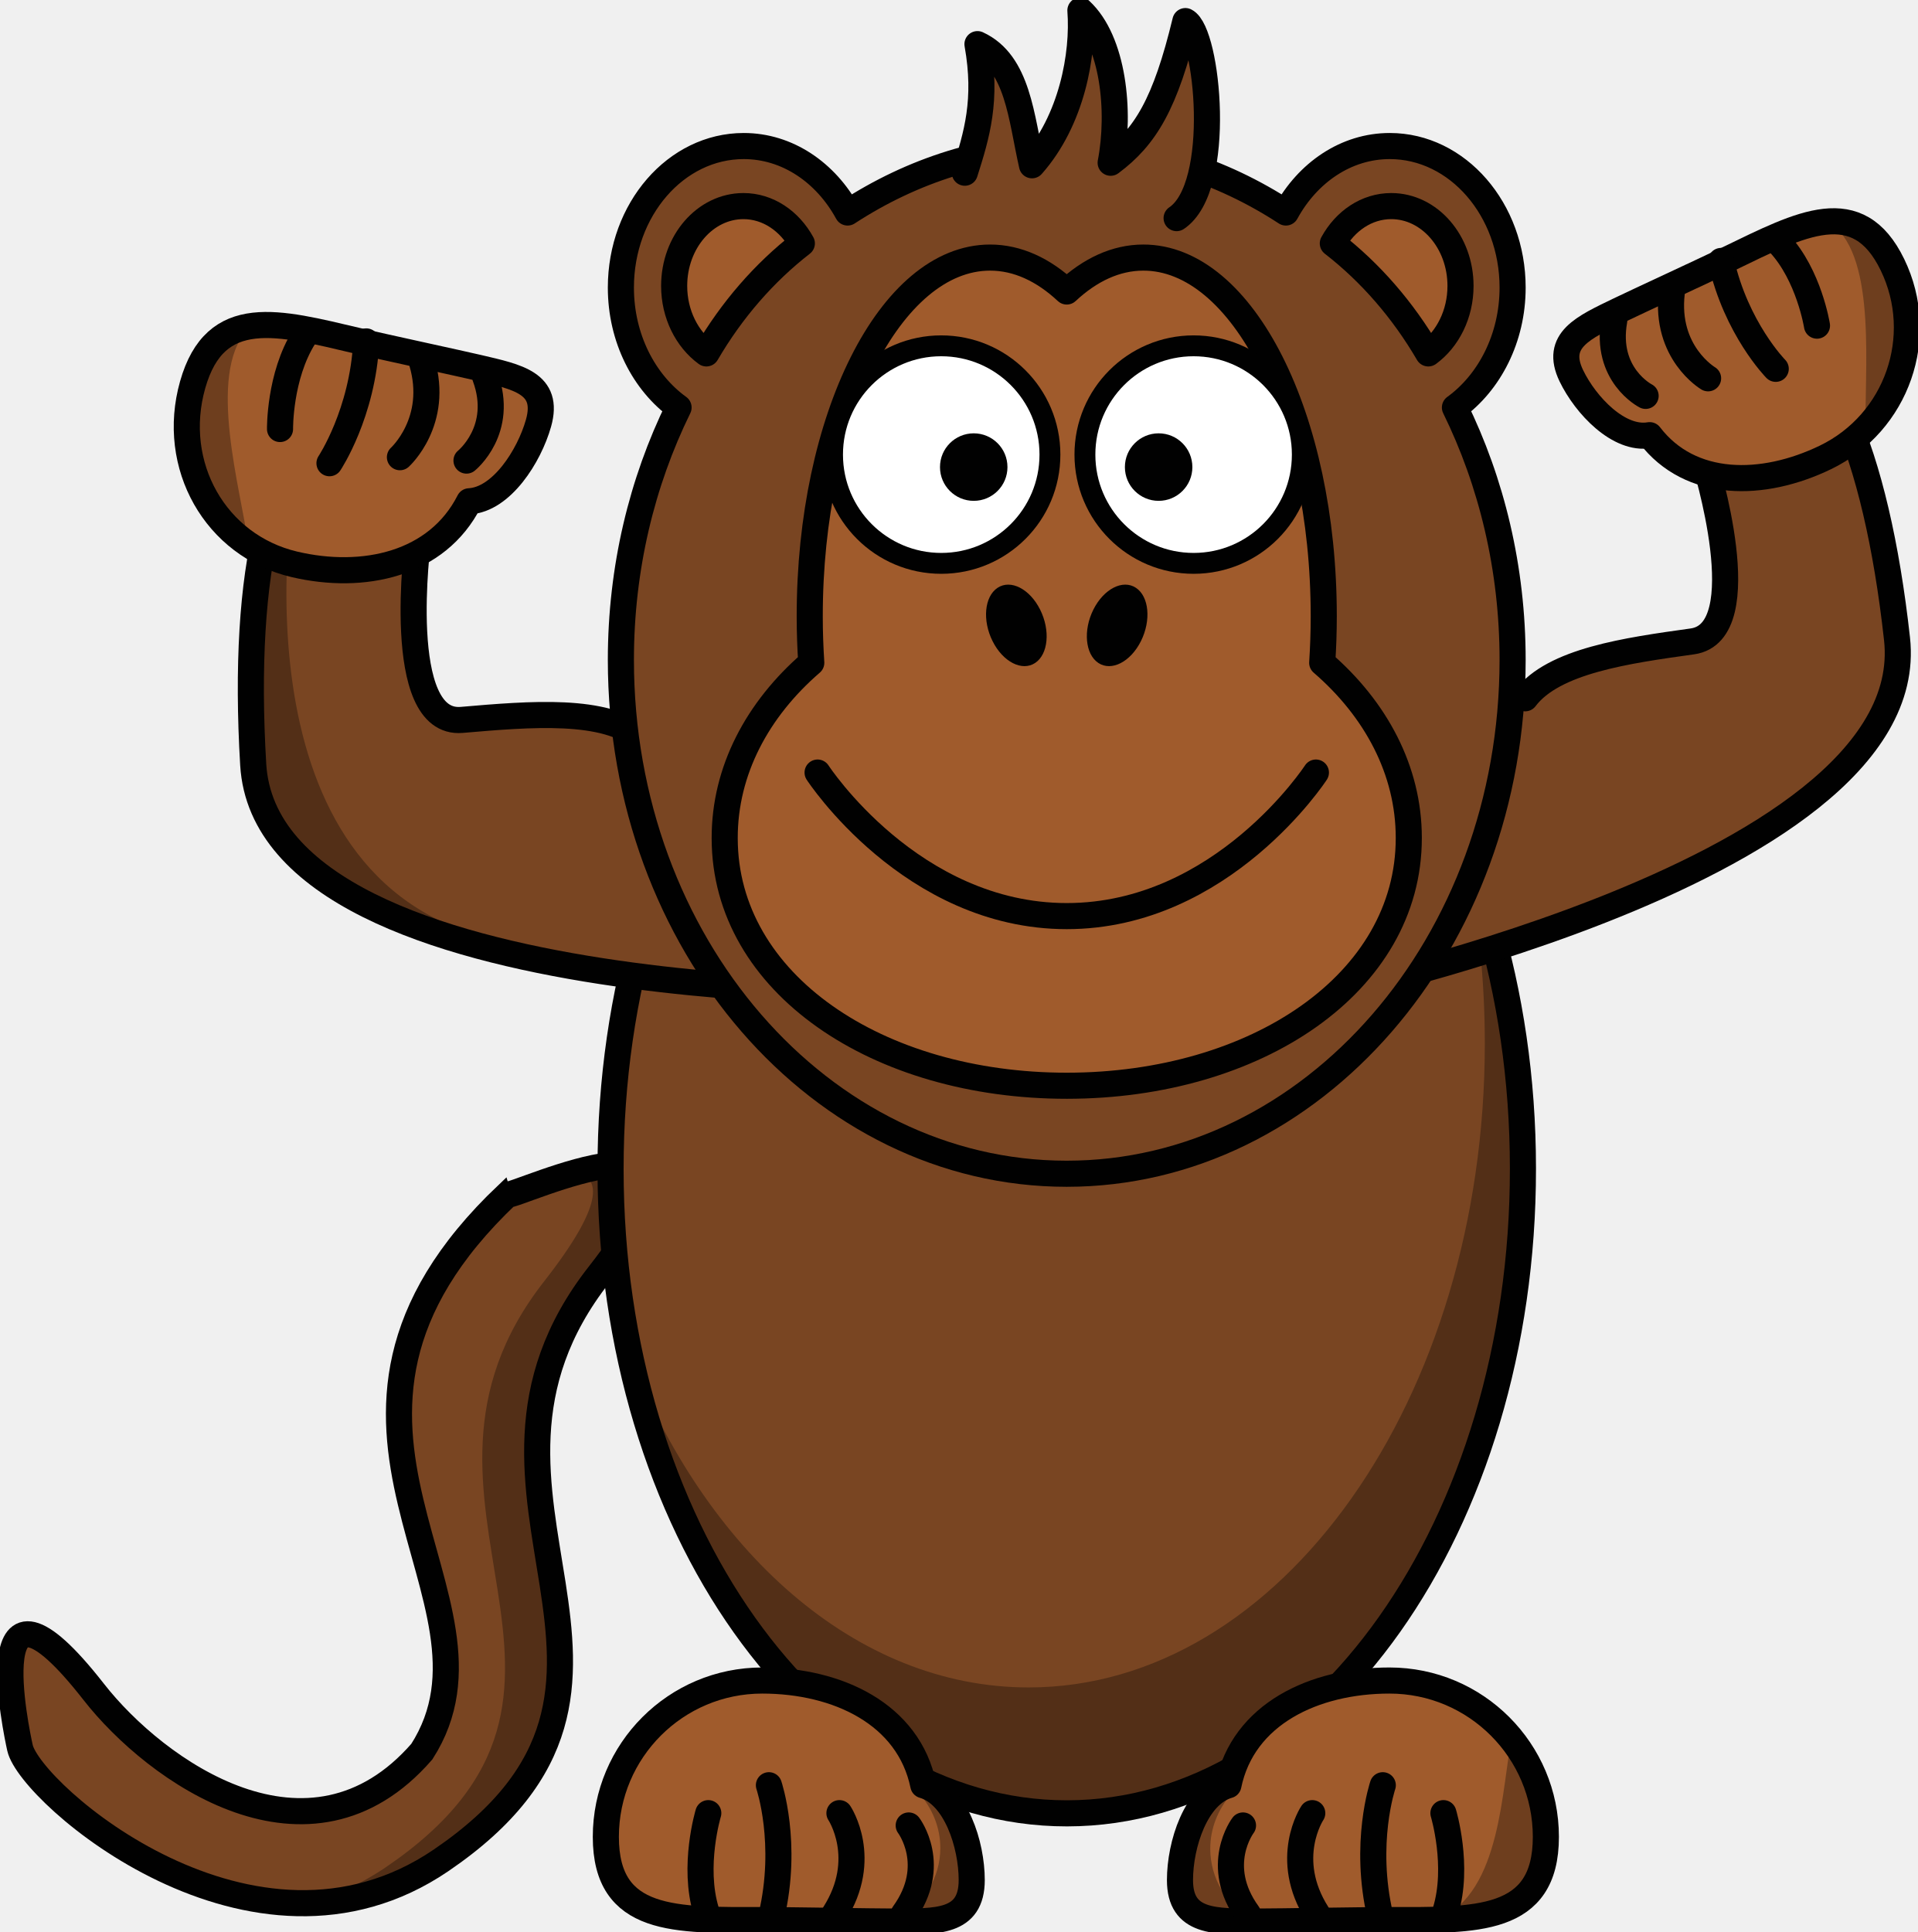
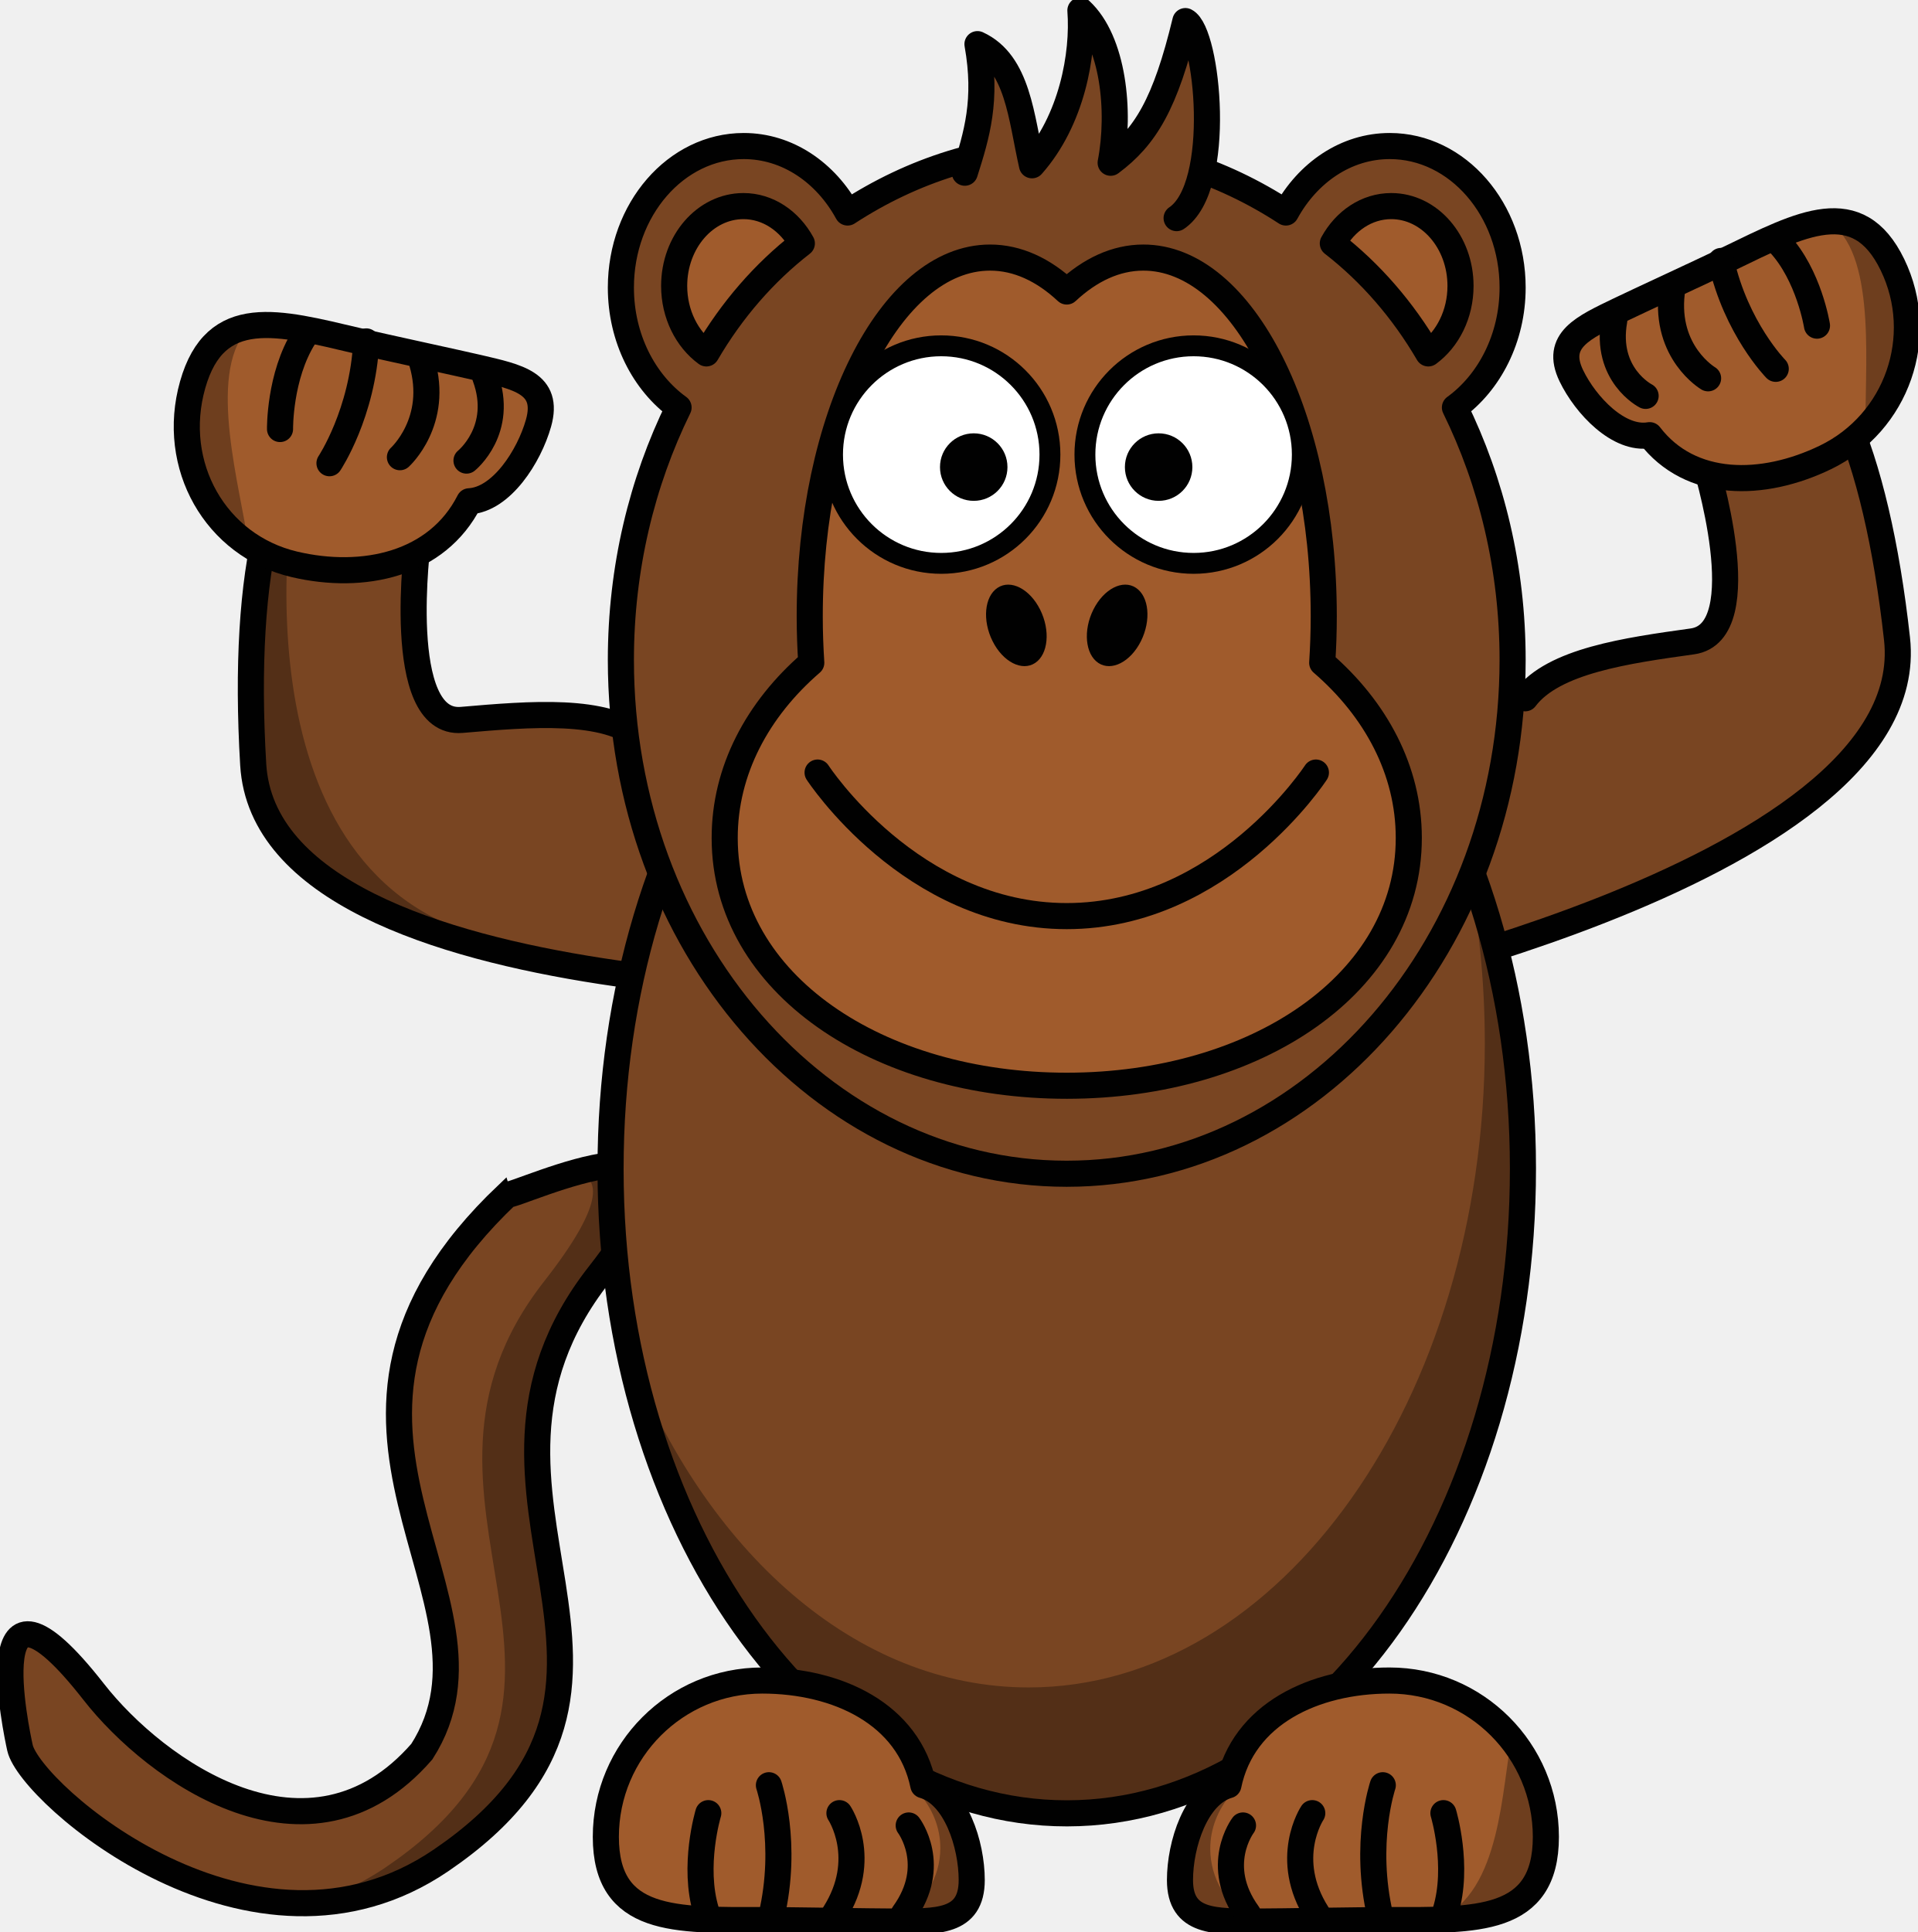
<svg xmlns="http://www.w3.org/2000/svg" version="1.1" width="367.324" height="370.116" id="svg2">
+   <defs id="defs68" />
  <g transform="translate(-10.24296,51)" id="g123">
    <g transform="matrix(0.0532928,-0.9985789,0.9985789,0.0532928,-172.6845,300.8119)" id="gTail">
      <path d="M 137.722,273.167 C 91.054,228.966 60.902,279.923 30.278,262.499 4.445,242.332 23.778,211.832 38.362,199.124 66.033,175.013 29.764,184.783 26.901,185.589 18.288,188.012 -16.697,232.639 9.669,267.277 46.346,315.46 78.983,260.475 123.333,291.526 161.035,317.923 137,274.198 137.722,273.167 z" id="path3229" style="fill:#794522;stroke:#010101;stroke-width:5" />
      <path d="m 9.669,267.273 c 36.675,48.184 69.316,-6.784 113.667,24.266 23.796,16.662 22.988,5.39 19.343,-5.452 -0.737,4.856 -5.87,5.731 -21.186,-4.992 C 77.143,250.044 44.502,305.013 7.827,256.828 4.119,251.957 1.625,246.887 0.099,241.766 c 0.539,8.607 3.343,17.327 9.57,25.507 z" id="path3334" style="fill:#010101;fill-opacity:0.314" />
-     </g>
-     <g id="gBody">
-       <path d="m 302.007,172.915 c 0.033,68.145 -39.069,123.424 -87.337,123.469 -48.268,0.046 -87.422,-55.158 -87.455,-123.303 0,-0.055 0,-0.11 0,-0.166 C 127.182,104.771 166.285,49.492 214.553,49.447 262.82,49.401 301.975,104.607 302.007,172.751 c 0,0.055 0,0.109 0,0.164 z" id="path2383" style="fill:#794522;stroke:#010101;stroke-width:5;stroke-linecap:round;stroke-linejoin:round" />
-       <path d="m 291.229,114.295 c 2.269,10.975 3.475,22.589 3.475,34.594 0,68.108 -39.146,123.375 -87.388,123.375 -33.166,0 -62.047,-26.132 -76.852,-64.594 10.641,51.2 44.175,88.625 83.869,88.625 48.243,0 87.388,-55.267 87.388,-123.375 0,-21.21 -3.806,-41.187 -10.492,-58.625 z" id="path3339" style="fill:#010101;fill-opacity:0.314" />
    </g>
    <g transform="matrix(-0.6647481,0.7470676,-0.7470676,-0.6647481,242.3623,82.25016)" id="gArmRight">
      <g id="g248">
        <path d="M 86.292,11.072 C 73.817,-1.393 165.9,94.311 131.932,128.377 105.424,154.963 81.978,167.62 72.413,158.564 l 6.377,-25.156 c 0,0 29.76,-20.125 20.194,-29.181 -9.566,-9.056 -20.194,-19.118 -20.194,-28.175" id="path250" style="fill:#794522;stroke:#010101;stroke-width:5;stroke-linecap:round" />
        <path d="m 129.337,78.238 c 1.86,-1.006 10.628,8.301 10.628,36.224 0,13.516 -47.893,47.72 -60.848,48.048 6.41,-2.531 66.693,-40.249 50.219,-84.272 z" id="path3349_2_" style="fill:#010101;fill-opacity:0.314" />
      </g>
      <g id="g253">
        <path d="m 66.738,130.991 c 13.145,-3.455 24.832,5.064 31.296,17.001 7.391,13.656 1.687,30.416 -12.733,37.414 -14.421,6.998 -19.905,-4.333 -27.297,-17.984 -2.459,-4.547 -9.775,-17.479 -11.523,-20.707 -3.684,-6.804 -6.931,-12.202 0.257,-15.69 5.939,-2.882 15.65,-4.427 19.999,-0.033 z" id="path255" style="fill:#a05b2c;stroke:#010101;stroke-width:5;stroke-linecap:round;stroke-linejoin:round" />
        <path d="M 64.23,175.565 C 73.016,174.106 80.492,167.274 80.492,167.274" id="path2510_6_" style="fill:#a05b2c;stroke:#010101;stroke-width:5;stroke-linecap:round" />
        <path d="M 56.969,166.087 C 67.716,157.434 79.089,155.841 79.089,155.841" id="path2512_6_" style="fill:#a05b2c;stroke:#010101;stroke-width:5;stroke-linecap:round" />
        <path d="m 52.835,155.503 c 6.247,-10.085 16.422,-8.978 16.422,-8.978" id="path2514_12_" style="fill:#a05b2c;stroke:#010101;stroke-width:5;stroke-linecap:round" />
        <path d="m 46.901,144.544 c 5.114,-9.536 14.361,-7.979 14.361,-7.979" id="path2514_11_" style="fill:#a05b2c;stroke:#010101;stroke-width:5;stroke-linecap:round" />
        <path d="m 101.061,157.096 c -0.79,5.177 -2.995,15.59 -6.202,20.755 -7.911,12.741 -15.445,11.251 -24.284,6.747 11.563,-0.008 23.617,-19.516 30.485,-27.501 z" id="path3349_1_" style="fill:#010101;fill-opacity:0.314" />
      </g>
    </g>
    <g transform="matrix(-0.798089,-0.6025396,0.6025396,-0.798089,548.3214,345.5645)" id="gArmLeft">
      <g id="g264">
        <path d="m 347.522,-3.001 c 11.738,-12.386 -74.901,82.725 -42.941,116.579 24.941,26.421 47,39 56,30 l -6,-25 c 0,0 -28,-20 -19,-29 9,-9 19,-19 19,-28" id="path266" style="fill:#794522;stroke:#010101;stroke-width:5;stroke-linecap:round" />
      </g>
      <g id="g268">
        <path d="m 365.92,116.176 c -12.368,-3.434 -23.364,5.033 -29.446,16.896 -6.954,13.571 -1.587,30.228 11.98,37.182 13.568,6.955 18.728,-4.306 25.683,-17.873 2.314,-4.519 9.197,-17.371 10.842,-20.579 3.466,-6.762 6.521,-12.126 -0.242,-15.593 -5.588,-2.864 -14.725,-4.4 -18.817,-0.033 z" id="path270" style="fill:#a05b2c;stroke:#010101;stroke-width:5;stroke-linecap:round;stroke-linejoin:round" />
        <path d="m 368.28,160.474 c -8.267,-1.45 -15.301,-8.24 -15.301,-8.24" id="path2510_1_" style="fill:#a05b2c;stroke:#010101;stroke-width:5;stroke-linecap:round" />
        <path d="M 375.112,151.054 C 365,142.455 354.299,140.872 354.299,140.872" id="path2512_1_" style="fill:#a05b2c;stroke:#010101;stroke-width:5;stroke-linecap:round" />
        <path d="M 379.001,140.536 C 373.123,130.513 363.55,131.614 363.55,131.614" id="path2514_2_" style="fill:#a05b2c;stroke:#010101;stroke-width:5;stroke-linecap:round" />
        <path d="m 384.584,129.645 c -4.812,-9.477 -13.512,-7.93 -13.512,-7.93" id="path2514_1_" style="fill:#a05b2c;stroke:#010101;stroke-width:5;stroke-linecap:round" />
        <path d="m 333.627,142.119 c 0.743,5.145 2.818,15.493 5.835,20.626 7.443,12.662 14.532,11.181 22.848,6.705 -10.879,-0.008 -22.221,-19.395 -28.683,-27.331 z" id="path3349_3_" style="fill:#010101;fill-opacity:0.314" />
      </g>
+     </g>
+     <g id="gBody">
+       <path d="m 302.007,172.915 c 0.033,68.145 -39.069,123.424 -87.337,123.469 -48.268,0.046 -87.422,-55.158 -87.455,-123.303 0,-0.055 0,-0.11 0,-0.166 C 127.182,104.771 166.285,49.492 214.553,49.447 262.82,49.401 301.975,104.607 302.007,172.751 c 0,0.055 0,0.109 0,0.164 z" id="path2383" style="fill:#794522;stroke:#010101;stroke-width:5;stroke-linecap:round;stroke-linejoin:round" />
+       <path d="m 291.229,114.295 c 2.269,10.975 3.475,22.589 3.475,34.594 0,68.108 -39.146,123.375 -87.388,123.375 -33.166,0 -62.047,-26.132 -76.852,-64.594 10.641,51.2 44.175,88.625 83.869,88.625 48.243,0 87.388,-55.267 87.388,-123.375 0,-21.21 -3.806,-41.187 -10.492,-58.625 z" id="path3339" style="fill:#010101;fill-opacity:0.314" />
    </g>
    <g id="gHead">
      <g id="g279">
        <path d="m 152.726,-23.022 c -12.988,0 -23.534,12.15 -23.534,27.117 0,9.685 4.416,18.175 11.051,22.971 C 133.228,41.353 129.192,57.842 129.192,75.419 c 0,54.329 38.246,98.438 85.401,98.438 47.153,0 85.436,-44.109 85.436,-98.438 0,-17.577 -4.037,-34.066 -11.051,-48.353 C 295.598,22.266 300.029,13.767 300.029,4.095 c 0,-14.967 -10.547,-27.117 -23.534,-27.117 -8.395,0 -15.735,5.104 -19.9,12.733 -12.407,-8.094 -26.737,-12.733 -42.003,-12.733 -15.262,0 -29.564,4.643 -41.967,12.733 -4.163,-7.629 -11.503,-12.733 -19.899,-12.733 z" id="path2479" style="fill:#794522;stroke:#010101;stroke-width:5;stroke-linecap:round;stroke-linejoin:round" />
        <path d="m 276.778,-11.519 c -4.72,0 -8.842,2.865 -11.193,7.147 7.219,5.602 13.434,12.755 18.291,21.075 3.704,-2.712 6.173,-7.503 6.173,-12.931 0,-8.438 -5.947,-15.291 -13.27,-15.291 z" id="path2483" style="fill:#a05b2c;stroke:#010101;stroke-width:5;stroke-linecap:round;stroke-linejoin:round" />
        <path d="m 152.668,-11.519 c 4.72,0 8.842,2.865 11.193,7.147 -7.218,5.602 -13.434,12.755 -18.29,21.075 -3.705,-2.712 -6.173,-7.503 -6.173,-12.931 0,-8.438 5.947,-15.291 13.27,-15.291 z" id="path2523" style="fill:#a05b2c;stroke:#010101;stroke-width:5;stroke-linecap:round;stroke-linejoin:round" />
        <path d="m 235.658,-9.215 c 8.965,-6.026 5.943,-35.613 1.682,-37.745 -3.825,15.867 -7.651,22.161 -14.319,27.138 1.89,-9.828 0.534,-23.342 -5.795,-29.178 0.641,8.4 -1.635,21.043 -9.272,29.662 -2.073,-9.097 -2.658,-19.628 -10.447,-23.207 1.913,10.73 -0.135,17.419 -2.425,24.631" id="path3197" style="fill:#794522;stroke:#010101;stroke-width:5;stroke-linecap:round;stroke-linejoin:round" />
      </g>
      <path d="m 263.553,75.971 c 0.188,-2.913 0.296,-5.878 0.295,-8.894 0,-0.03 0,-0.061 0,-0.091 -0.013,-37.935 -15.496,-68.667 -34.582,-68.641 -5.241,0.006 -10.207,2.345 -14.656,6.5 -4.463,-4.169 -9.445,-6.507 -14.702,-6.5 -19.086,0.025 -34.549,30.797 -34.536,68.732 0,0.031 0,0.062 0,0.092 0,2.983 0.109,5.917 0.295,8.799 -10.325,8.919 -16.597,20.674 -16.586,33.559 0,0.023 0,0.046 0,0.067 0.023,27.857 29.382,47.423 65.573,47.404 36.19,-0.018 65.51,-19.616 65.485,-47.472 0,-0.021 0,-0.045 0,-0.064 -0.012,-12.861 -6.282,-24.589 -16.587,-33.491 z" id="path285" style="fill:#a05b2c;stroke:#010101;stroke-width:5;stroke-linecap:round;stroke-linejoin:round" />
      <path d="m 166.876,96.999 c 0,0 17.901,27.5 47.735,27.5 29.834,0 47.735,-27.5 47.735,-27.5" id="path287" style="fill:none;stroke:#010101;stroke-width:5;stroke-linecap:round;stroke-linejoin:round" />
      <g id="g289">
        <path d="m 228.818,71.833 c -1.99,3.974 -5.642,5.84 -8.156,4.167 -2.513,-1.673 -2.938,-6.249 -0.947,-10.222 1.99,-3.973 5.642,-5.838 8.156,-4.166 2.514,1.673 2.938,6.249 0.947,10.221 z" id="path2398" style="fill:#010101" />
        <path d="m 200.404,71.833 c 1.99,3.974 5.642,5.84 8.156,4.167 2.513,-1.673 2.938,-6.249 0.947,-10.222 -1.99,-3.973 -5.642,-5.838 -8.156,-4.166 -2.514,1.673 -2.938,6.249 -0.947,10.221 z" id="path2412" style="fill:#010101" />
      </g>
    </g>
    <g id="gFootLeft">
      <path d="m 245.58,290.997 c 2.805,-13.632 16.412,-20.055 30.869,-20.055 16.533,0 29.951,13.418 29.951,29.95 0,16.532 -13.418,15.94 -29.951,15.94 -5.504,0 -21.311,0.283 -25.217,0.283 -8.24,0 -14.928,0.295 -14.928,-7.945 0,-6.809 3.039,-16.384 9.276,-18.173 z" id="path307" style="fill:#a05b2c;stroke:#010101;stroke-width:5;stroke-linecap:round;stroke-linejoin:round" />
      <path d="m 299.908,281.749 c 2.541,4.4 7.004,13.519 7.004,18.964 0,13.432 -8.865,15.548 -21.055,15.874 12.109,-5.048 12.051,-25.588 14.051,-34.838 z" id="path3349_4_" style="fill:#010101;fill-opacity:0.314" />
      <path d="m 287.158,315.187 c 2.688,-8.696 -0.385,-18.84 -0.385,-18.84" id="path2510_4_" style="fill:none;stroke:#010101;stroke-width:5;stroke-linecap:round" />
      <path d="m 274.687,316.118 c -3.295,-14.01 0.471,-25.119 0.471,-25.119" id="path2512_4_" style="fill:none;stroke:#010101;stroke-width:5;stroke-linecap:round" />
      <path d="m 262.615,315.669 c -6.764,-10.628 -0.967,-19.322 -0.967,-19.322" id="path2514_8_" style="fill:none;stroke:#010101;stroke-width:5;stroke-linecap:round" />
      <path d="m 249.343,315.669 c -6.764,-9.33 -0.967,-16.961 -0.967,-16.961" id="path2514_7_" style="fill:none;stroke:#010101;stroke-width:5;stroke-linecap:round" />
      <path d="m 246.076,292.722 c -2.49,2.929 -3.971,6.541 -3.971,10.44 0,5.636 3.078,10.65 7.859,13.901 -7.953,-0.259 -13.658,-1.671 -13.658,-9.324 0,-6.343 3.904,-11.907 9.77,-15.017 z" id="path3327_4_" style="fill:#010101;fill-opacity:0.314" />
    </g>
    <g id="gFootRight">
      <path d="m 187.13,290.997 c -2.805,-13.632 -16.413,-20.055 -30.87,-20.055 -16.532,0 -29.95,13.418 -29.95,29.95 0,16.532 13.418,15.94 29.95,15.94 5.505,0 21.311,0.283 25.218,0.283 8.24,0 14.927,0.295 14.927,-7.945 0,-6.809 -3.039,-16.384 -9.275,-18.173 z" id="path317" style="fill:#a05b2c;stroke:#010101;stroke-width:5;stroke-linecap:round;stroke-linejoin:round" />
      <path d="m 145.552,315.187 c -2.688,-8.696 0.384,-18.84 0.384,-18.84" id="path2510_5_" style="fill:none;stroke:#010101;stroke-width:5;stroke-linecap:round" />
      <path d="m 158.022,316.118 c 3.294,-14.01 -0.471,-25.119 -0.471,-25.119" id="path2512_5_" style="fill:none;stroke:#010101;stroke-width:5;stroke-linecap:round" />
      <path d="m 170.095,315.669 c 6.763,-10.628 0.967,-19.322 0.967,-19.322" id="path2514_10_" style="fill:none;stroke:#010101;stroke-width:5;stroke-linecap:round" />
      <path d="m 183.366,315.669 c 6.763,-9.33 0.967,-16.961 0.967,-16.961" id="path2514_9_" style="fill:none;stroke:#010101;stroke-width:5;stroke-linecap:round" />
      <path d="m 186.275,292.472 c 2.582,2.959 4.117,6.608 4.117,10.548 0,5.693 -3.19,10.76 -8.147,14.044 8.243,-0.262 14.157,-1.688 14.157,-9.42 0,-6.409 -4.047,-12.031 -10.127,-15.172 z" id="path3327_5_" style="fill:#010101;fill-opacity:0.314" />
    </g>
    <g transform="translate(-3.869287,-51.75068)" id="g293">
-       <g id="gRightEye">
+       <g id="gEyeRight">
        <path d="m 215.259,87.838 c 0.008,11.501 -9.309,20.831 -20.811,20.838 -11.5,0.008 -20.831,-9.31 -20.838,-20.81 0,-0.01 0,-0.02 0,-0.028 -0.008,-11.501 9.31,-20.831 20.811,-20.839 11.501,-0.007 20.83,9.31 20.838,20.811 0,0.009 0,0.019 0,0.028 z" id="path2387" style="fill:#ffffff;stroke:#010101;stroke-width:4;stroke-linecap:round;stroke-linejoin:round" />
        <path d="m 207.122,90.232 c 0.002,3.569 -2.89,6.464 -6.459,6.467 -3.569,0.001 -6.464,-2.889 -6.467,-6.458 0,-0.002 0,-0.005 0,-0.009 -0.003,-3.569 2.889,-6.465 6.458,-6.467 3.57,-0.003 6.466,2.889 6.468,6.458 0,0.003 0,0.006 0,0.009 z" id="path2393" style="fill:#010101" />
      </g>
-       <g id="gLeftEye">
+       <g id="gEyeLeft">
        <path d="m 263.611,87.838 c 0.008,11.501 -9.309,20.831 -20.811,20.838 -11.501,0.008 -20.831,-9.31 -20.838,-20.81 0,-0.01 0,-0.02 0,-0.028 -0.008,-11.501 9.309,-20.831 20.811,-20.839 11.5,-0.007 20.831,9.31 20.838,20.811 0,0.009 0,0.019 0,0.028 z" id="path2391" style="fill:#ffffff;stroke:#010101;stroke-width:4;stroke-linecap:round;stroke-linejoin:round" />
        <path d="m 242.548,90.232 c 0,3.569 -2.891,6.464 -6.46,6.467 -3.569,0.001 -6.464,-2.889 -6.468,-6.458 0,-0.002 0,-0.005 0,-0.009 -0.001,-3.569 2.891,-6.465 6.459,-6.467 3.57,-0.003 6.465,2.889 6.469,6.458 0,0.003 0,0.006 0,0.009 z" id="path2395" style="fill:#010101" />
      </g>
    </g>
  </g>
</svg>
